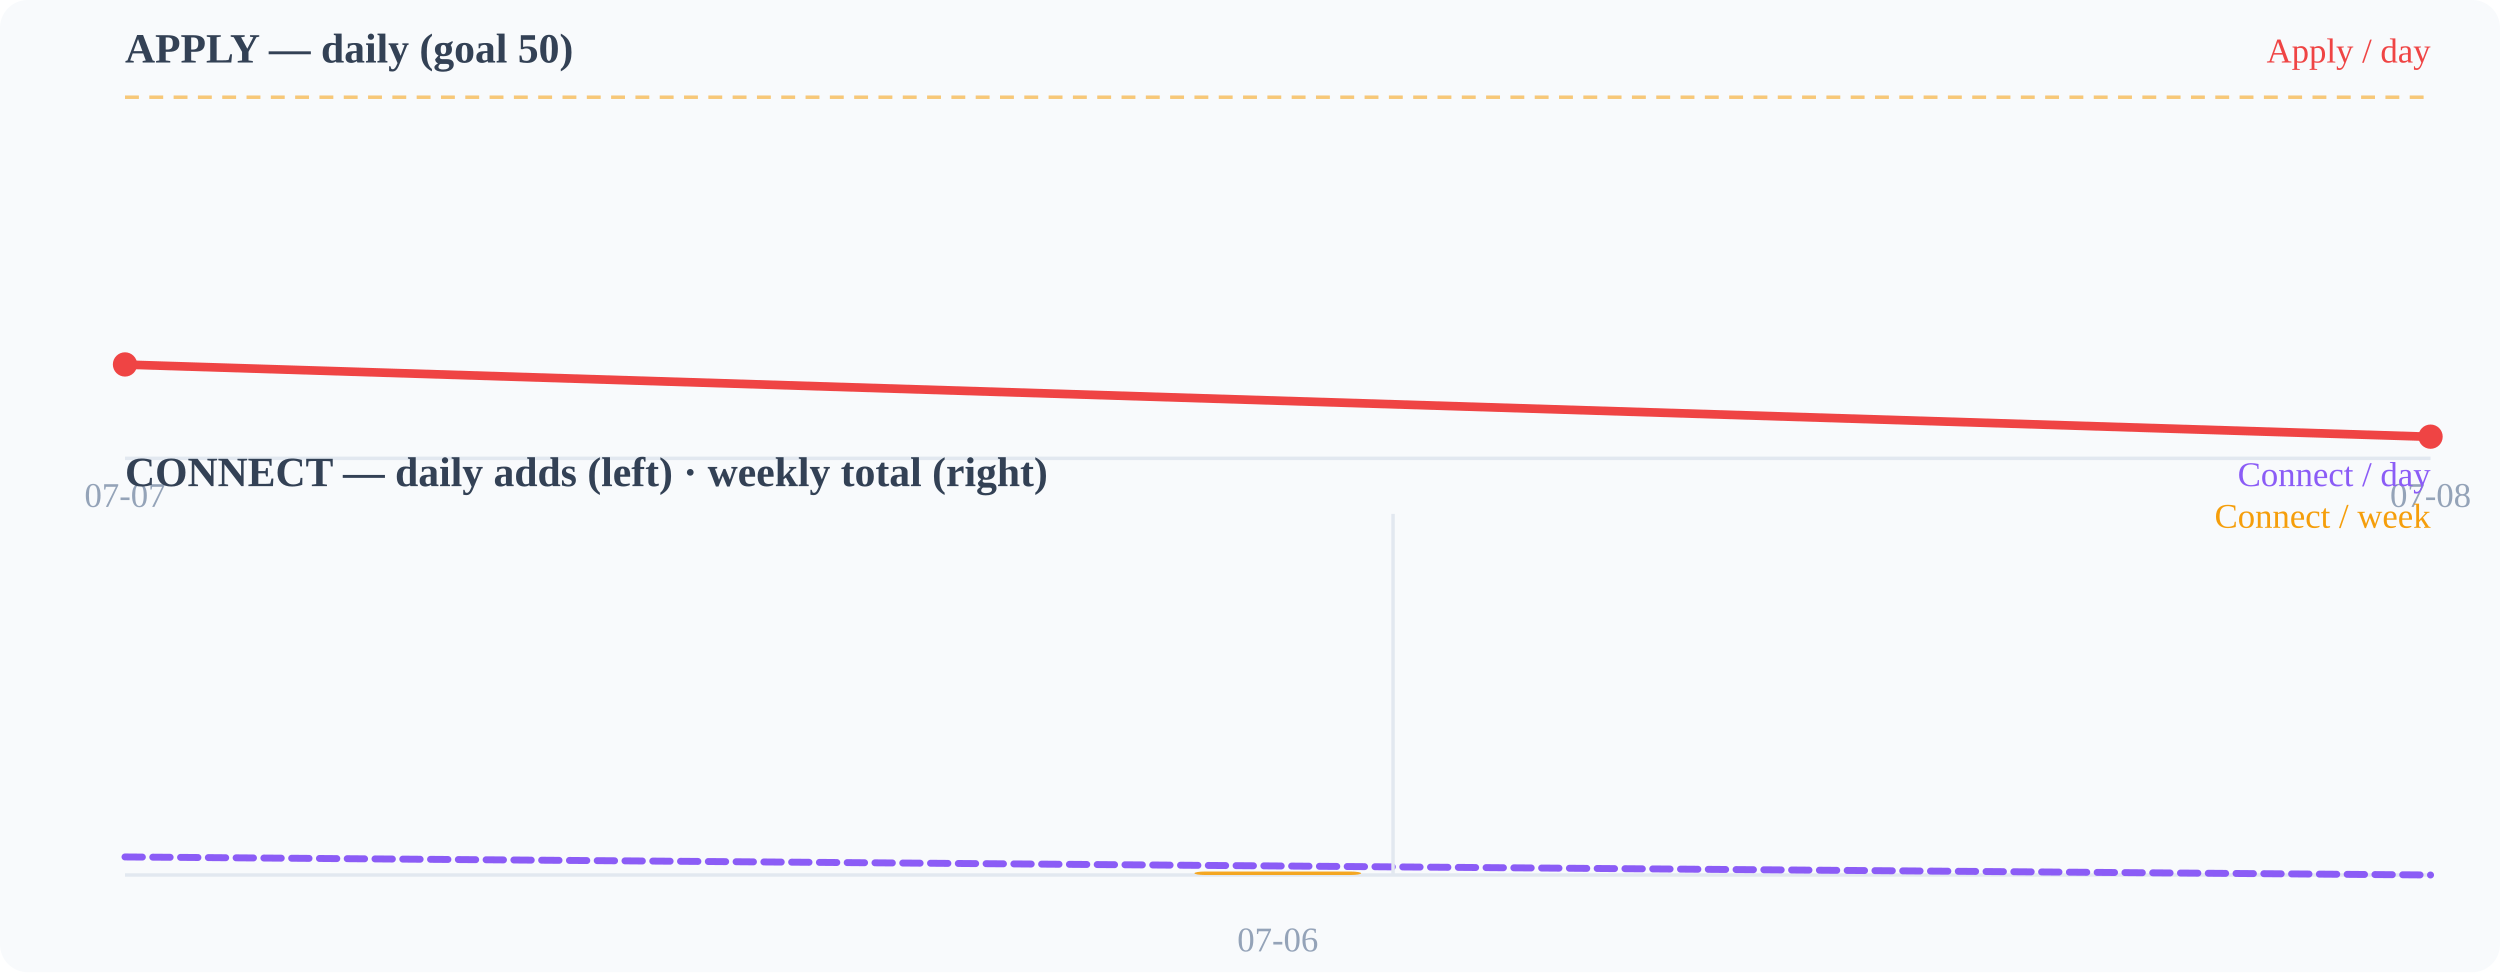
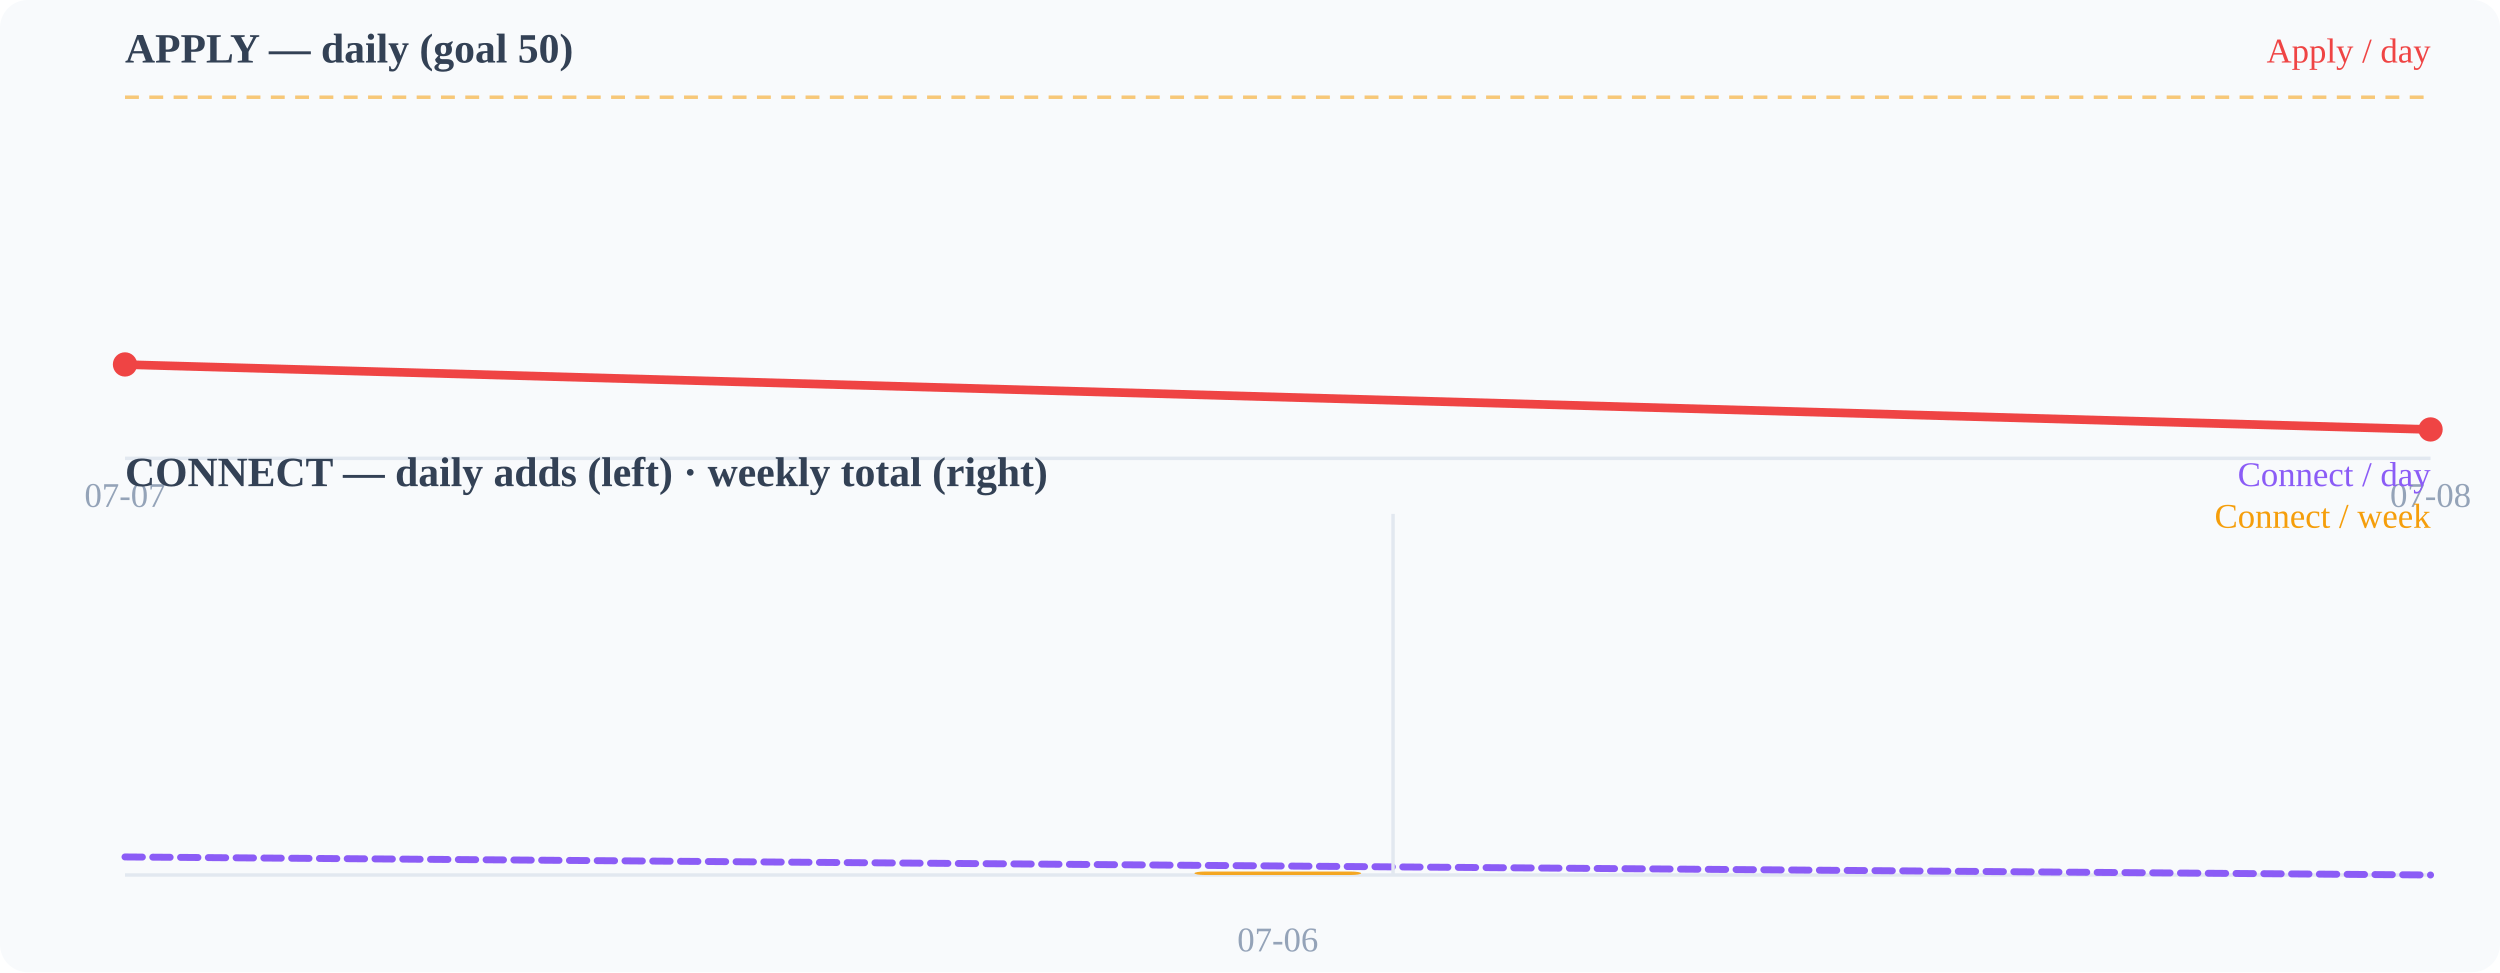
<svg xmlns="http://www.w3.org/2000/svg" width="720" height="280" viewBox="0 0 720 280">
  <rect width="720" height="280" fill="#f8fafc" rx="8" />
  <text x="36" y="18" font-size="12" font-weight="600" fill="#334155">APPLY — daily (goal 50)</text>
  <line x1="36" y1="132" x2="700" y2="132" stroke="#e2e8f0" stroke-width="1" />
  <line x1="36" y1="28.0" x2="700" y2="28.0" stroke="#f59e0b" stroke-width="1" stroke-dasharray="4 3" opacity="0.55" />
-   <polyline points="36.0,105.0 700.0,125.8" fill="none" stroke="#ef4444" stroke-width="2.5" stroke-linecap="round" stroke-linejoin="round" />
+   <polyline points="36.0,105.0 700.0,123.7" fill="none" stroke="#ef4444" stroke-width="2.5" stroke-linecap="round" stroke-linejoin="round" />
  <circle cx="36" cy="104.96" r="3.5" fill="#ef4444" />
-   <circle cx="700" cy="125.76" r="3.5" fill="#ef4444" />
+   <circle cx="700" cy="123.68" r="3.5" fill="#ef4444" />
  <text x="36" y="146" font-size="10" fill="#94a3b8" text-anchor="middle">07-07</text>
  <text x="700" y="146" font-size="10" fill="#94a3b8" text-anchor="middle">07-08</text>
  <text x="36" y="140" font-size="12" font-weight="600" fill="#334155">CONNECT — daily adds (left) · weekly total (right)</text>
  <line x1="36" y1="252" x2="700" y2="252" stroke="#e2e8f0" stroke-width="1" />
  <polyline points="36.0,246.8 700.0,252.0" fill="none" stroke="#8b5cf6" stroke-width="2" stroke-linecap="round" stroke-linejoin="round" stroke-dasharray="5 3" />
  <rect x="344.0" y="251.0" width="48" height="1.0" rx="3" fill="#f59e0b" opacity="0.9" />
  <line x1="401.2" y1="148" x2="401.2" y2="252" stroke="#e2e8f0" stroke-width="1" />
  <text x="368" y="274" font-size="10" fill="#94a3b8" text-anchor="middle">07-06</text>
  <text x="700" y="18" font-size="10" fill="#ef4444" text-anchor="end">Apply / day</text>
  <text x="700" y="140" font-size="10" fill="#8b5cf6" text-anchor="end">Connect / day</text>
  <text x="700" y="152" font-size="10" fill="#f59e0b" text-anchor="end">Connect / week</text>
</svg>
